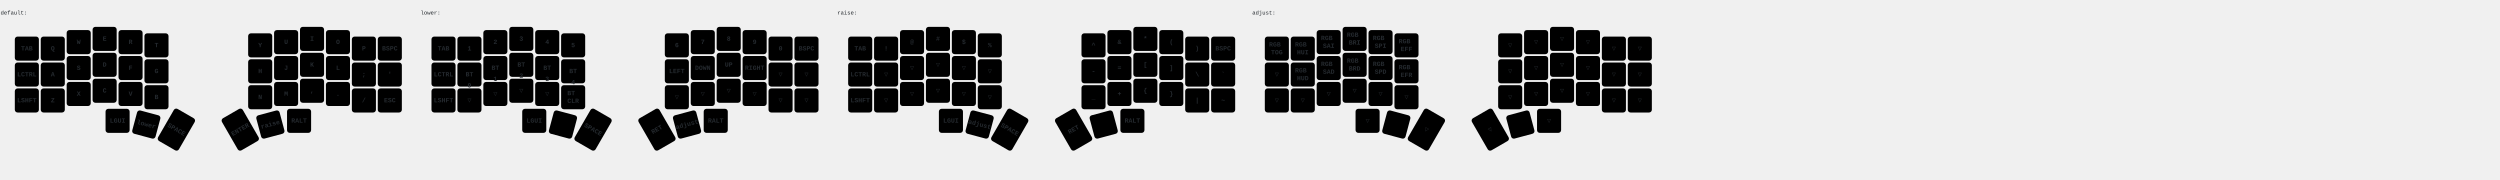
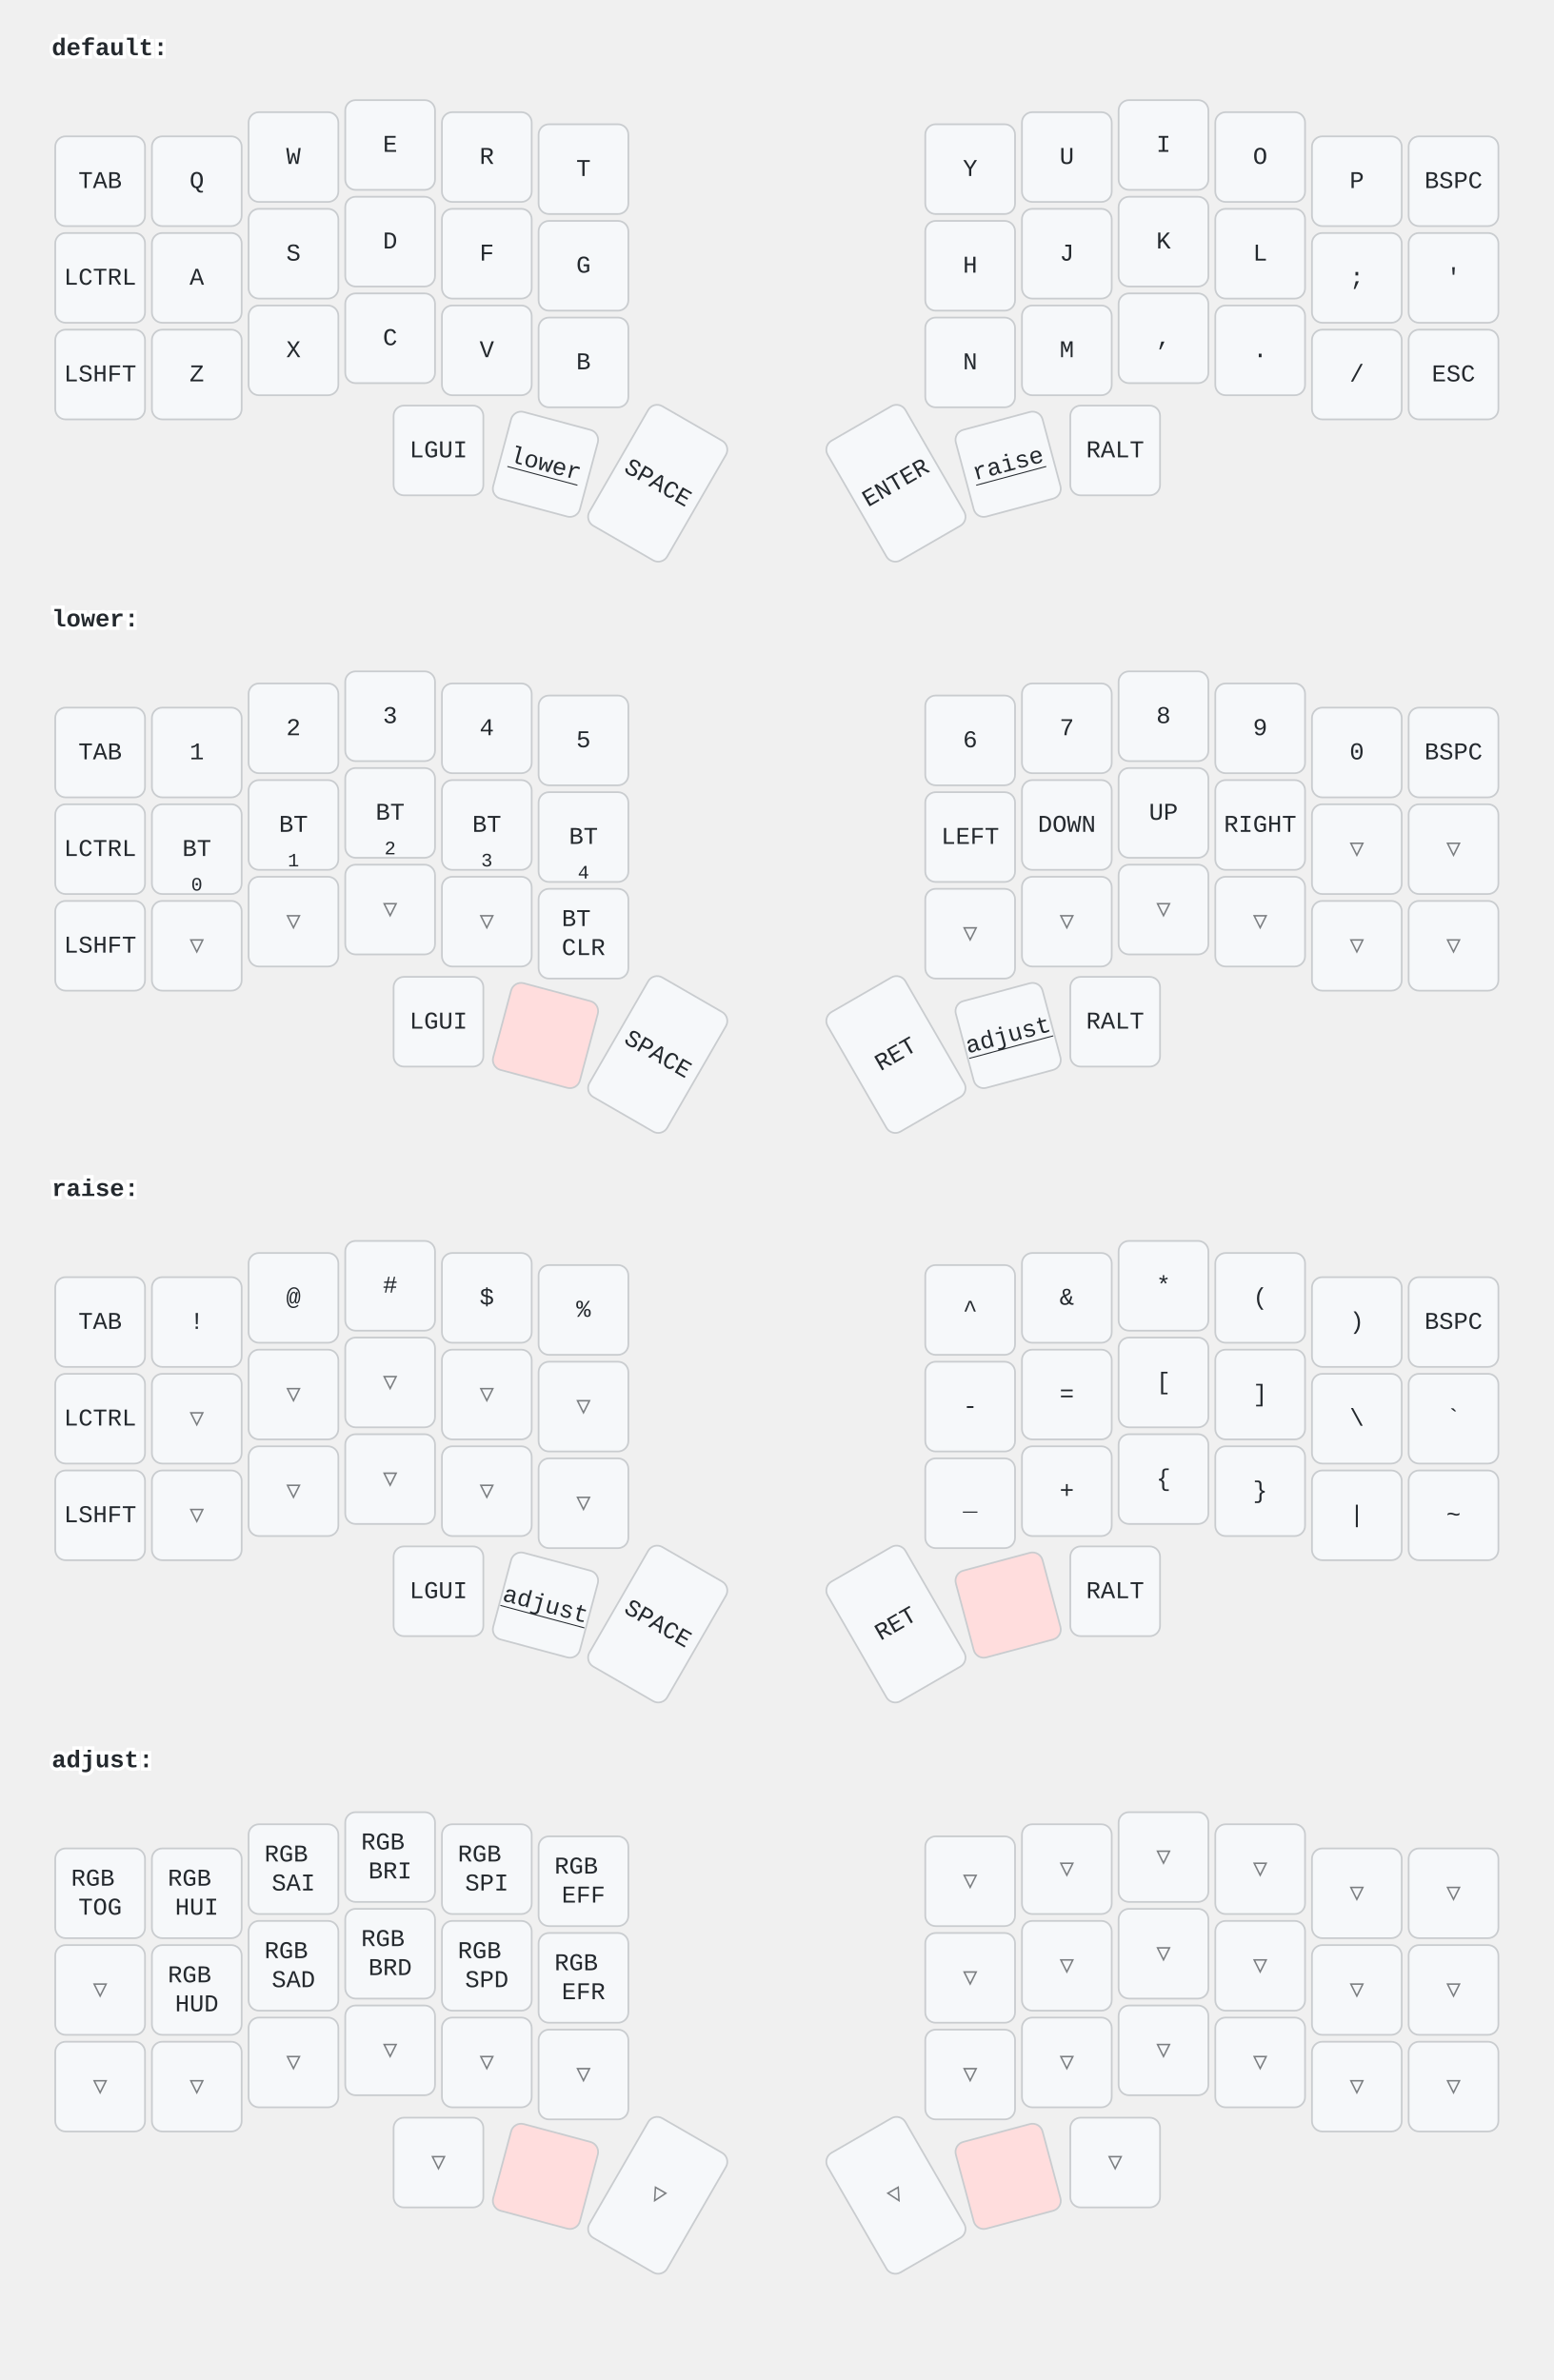
- <svg xmlns="http://www.w3.org/2000/svg" width="5400" height="387" viewBox="0 0 5400 387" class="keymap">
-   <style>/* inherit to force style inheritance on text elements */
+ <svg xmlns="http://www.w3.org/2000/svg" width="900" height="1379" viewBox="0 0 900 1379" class="keymap">
+   <style>/* inherit to force styles through use tags */
+ svg path {
+     fill: inherit;
+ }
+ 
+ /* font and background color specifications */
+ svg.keymap {
+     font-family: SFMono-Regular,Consolas,Liberation Mono,Menlo,monospace;
+     font-size: 14px;
+     font-kerning: normal;
+     text-rendering: optimizeLegibility;
+     fill: #24292e;
+ }
+ 
+ /* default key styling */
+ rect.key {
+     fill: #f6f8fa;
+ }
+ 
+ rect.key, rect.combo {
+     stroke: #c9cccf;
+     stroke-width: 1;
+ }
+ 
+ /* default key side styling, only used is draw_key_sides is set */
+ rect.side {
+     filter: brightness(90%);
+ }
+ 
+ /* color accent for combo boxes */
+ rect.combo, rect.combo-separate {
+     fill: #cdf;
+ }
+ 
+ /* color accent for held keys */
+ rect.held, rect.combo.held {
+     fill: #fdd;
+ }
+ 
+ /* color accent for ghost (optional) keys */
+ rect.ghost, rect.combo.ghost {
+     stroke-dasharray: 4, 4;
+     stroke-width: 2;
+ }
+ 
text {
-   font-family: SFMono-Regular,Consolas,Liberation Mono,Menlo,monospace;
-   font-size: 14px;
-   font-weight: bold;
-   fill: #24292e;
-   dominant-baseline: middle;
-   text-anchor: middle;
- }
- /* color accent for layer text */
+     text-anchor: middle;
+     dominant-baseline: middle;
+ }
+ 
+ /* styling for layer labels */
text.label {
-   font-weight: normal;
-   font-size: 12px;
- }
- /* thumb key styling */
- .thumb {
-   fill: #f6f8fa;
- }
- .thumb text {
-   font-size: 12px;
- }
+     font-weight: bold;
+     text-anchor: start;
+     stroke: white;
+     stroke-width: 4;
+     paint-order: stroke;
+ }
+ 
+ /* styling for optional footer */
+ text.footer {
+     text-anchor: end;
+     dominant-baseline: auto;
+     stroke: white;
+     stroke-width: 4;
+     paint-order: stroke;
+ }
+ 
+ /* styling for combo tap, and key hold/shifted label text */
+ text.combo, text.hold, text.shifted {
+     font-size: 11px;
+ }
+ 
+ text.hold {
+     text-anchor: middle;
+     dominant-baseline: auto;
+ }
+ 
+ text.shifted {
+     text-anchor: middle;
+     dominant-baseline: hanging;
+ }
+ 
+ text.layer-activator {
+     text-decoration: underline;
+ }
+ 
+ /* styling for hold/shifted label text in combo box */
+ text.combo.hold, text.combo.shifted {
+     font-size: 8px;
+ }
+ 
+ /* lighter symbol for transparent keys */
+ text.trans {
+     fill: #7b7e81;
+ }
+ 
+ /* styling for combo dendrons */
+ path.combo {
+     stroke-width: 1;
+     stroke: gray;
+     fill: none;
+ }
+ 
+ /* Start Tabler Icons Cleanup */
+ /* cannot use height/width with glyphs */
+ .icon-tabler &gt; path {
+     fill: inherit;
+     stroke: inherit;
+     stroke-width: 2;
+ }
+ /* hide tabler's default box */
+ .icon-tabler &gt; path[stroke="none"][fill="none"] {
+     visibility: hidden;
+ }
+ /* End Tabler Icons Cleanup */
</style>
  <g transform="translate(30, 0)" class="layer-default">
    <text x="0" y="28" class="label" id="default">default:</text>
    <g transform="translate(0, 56)">
      <g transform="translate(28, 49)" class="key keypos-0">
        <rect rx="6" ry="6" x="-26" y="-26" width="52" height="52" class="key" />
        <text x="0" y="0" class="key tap">TAB</text>
      </g>
      <g transform="translate(84, 49)" class="key keypos-1">
        <rect rx="6" ry="6" x="-26" y="-26" width="52" height="52" class="key" />
        <text x="0" y="0" class="key tap">Q</text>
      </g>
      <g transform="translate(140, 35)" class="key keypos-2">
        <rect rx="6" ry="6" x="-26" y="-26" width="52" height="52" class="key" />
        <text x="0" y="0" class="key tap">W</text>
      </g>
      <g transform="translate(196, 28)" class="key keypos-3">
        <rect rx="6" ry="6" x="-26" y="-26" width="52" height="52" class="key" />
        <text x="0" y="0" class="key tap">E</text>
      </g>
      <g transform="translate(252, 35)" class="key keypos-4">
        <rect rx="6" ry="6" x="-26" y="-26" width="52" height="52" class="key" />
        <text x="0" y="0" class="key tap">R</text>
      </g>
      <g transform="translate(308, 42)" class="key keypos-5">
        <rect rx="6" ry="6" x="-26" y="-26" width="52" height="52" class="key" />
        <text x="0" y="0" class="key tap">T</text>
      </g>
      <g transform="translate(532, 42)" class="key keypos-6">
        <rect rx="6" ry="6" x="-26" y="-26" width="52" height="52" class="key" />
        <text x="0" y="0" class="key tap">Y</text>
      </g>
      <g transform="translate(588, 35)" class="key keypos-7">
        <rect rx="6" ry="6" x="-26" y="-26" width="52" height="52" class="key" />
        <text x="0" y="0" class="key tap">U</text>
      </g>
      <g transform="translate(644, 28)" class="key keypos-8">
        <rect rx="6" ry="6" x="-26" y="-26" width="52" height="52" class="key" />
        <text x="0" y="0" class="key tap">I</text>
      </g>
      <g transform="translate(700, 35)" class="key keypos-9">
        <rect rx="6" ry="6" x="-26" y="-26" width="52" height="52" class="key" />
        <text x="0" y="0" class="key tap">O</text>
      </g>
      <g transform="translate(756, 49)" class="key keypos-10">
        <rect rx="6" ry="6" x="-26" y="-26" width="52" height="52" class="key" />
        <text x="0" y="0" class="key tap">P</text>
      </g>
      <g transform="translate(812, 49)" class="key keypos-11">
        <rect rx="6" ry="6" x="-26" y="-26" width="52" height="52" class="key" />
        <text x="0" y="0" class="key tap">BSPC</text>
      </g>
      <g transform="translate(28, 105)" class="key keypos-12">
        <rect rx="6" ry="6" x="-26" y="-26" width="52" height="52" class="key" />
        <text x="0" y="0" class="key tap">LCTRL</text>
      </g>
      <g transform="translate(84, 105)" class="key keypos-13">
        <rect rx="6" ry="6" x="-26" y="-26" width="52" height="52" class="key" />
        <text x="0" y="0" class="key tap">A</text>
      </g>
      <g transform="translate(140, 91)" class="key keypos-14">
        <rect rx="6" ry="6" x="-26" y="-26" width="52" height="52" class="key" />
        <text x="0" y="0" class="key tap">S</text>
      </g>
      <g transform="translate(196, 84)" class="key keypos-15">
        <rect rx="6" ry="6" x="-26" y="-26" width="52" height="52" class="key" />
        <text x="0" y="0" class="key tap">D</text>
      </g>
      <g transform="translate(252, 91)" class="key keypos-16">
        <rect rx="6" ry="6" x="-26" y="-26" width="52" height="52" class="key" />
        <text x="0" y="0" class="key tap">F</text>
      </g>
      <g transform="translate(308, 98)" class="key keypos-17">
        <rect rx="6" ry="6" x="-26" y="-26" width="52" height="52" class="key" />
        <text x="0" y="0" class="key tap">G</text>
      </g>
      <g transform="translate(532, 98)" class="key keypos-18">
        <rect rx="6" ry="6" x="-26" y="-26" width="52" height="52" class="key" />
        <text x="0" y="0" class="key tap">H</text>
      </g>
      <g transform="translate(588, 91)" class="key keypos-19">
        <rect rx="6" ry="6" x="-26" y="-26" width="52" height="52" class="key" />
        <text x="0" y="0" class="key tap">J</text>
      </g>
      <g transform="translate(644, 84)" class="key keypos-20">
        <rect rx="6" ry="6" x="-26" y="-26" width="52" height="52" class="key" />
        <text x="0" y="0" class="key tap">K</text>
      </g>
      <g transform="translate(700, 91)" class="key keypos-21">
        <rect rx="6" ry="6" x="-26" y="-26" width="52" height="52" class="key" />
        <text x="0" y="0" class="key tap">L</text>
      </g>
      <g transform="translate(756, 105)" class="key keypos-22">
        <rect rx="6" ry="6" x="-26" y="-26" width="52" height="52" class="key" />
        <text x="0" y="0" class="key tap">;</text>
      </g>
      <g transform="translate(812, 105)" class="key keypos-23">
        <rect rx="6" ry="6" x="-26" y="-26" width="52" height="52" class="key" />
        <text x="0" y="0" class="key tap">'</text>
      </g>
      <g transform="translate(28, 161)" class="key keypos-24">
        <rect rx="6" ry="6" x="-26" y="-26" width="52" height="52" class="key" />
        <text x="0" y="0" class="key tap">LSHFT</text>
      </g>
      <g transform="translate(84, 161)" class="key keypos-25">
        <rect rx="6" ry="6" x="-26" y="-26" width="52" height="52" class="key" />
        <text x="0" y="0" class="key tap">Z</text>
      </g>
      <g transform="translate(140, 147)" class="key keypos-26">
        <rect rx="6" ry="6" x="-26" y="-26" width="52" height="52" class="key" />
        <text x="0" y="0" class="key tap">X</text>
      </g>
      <g transform="translate(196, 140)" class="key keypos-27">
        <rect rx="6" ry="6" x="-26" y="-26" width="52" height="52" class="key" />
        <text x="0" y="0" class="key tap">C</text>
      </g>
      <g transform="translate(252, 147)" class="key keypos-28">
        <rect rx="6" ry="6" x="-26" y="-26" width="52" height="52" class="key" />
        <text x="0" y="0" class="key tap">V</text>
      </g>
      <g transform="translate(308, 154)" class="key keypos-29">
        <rect rx="6" ry="6" x="-26" y="-26" width="52" height="52" class="key" />
        <text x="0" y="0" class="key tap">B</text>
      </g>
      <g transform="translate(532, 154)" class="key keypos-30">
        <rect rx="6" ry="6" x="-26" y="-26" width="52" height="52" class="key" />
        <text x="0" y="0" class="key tap">N</text>
      </g>
      <g transform="translate(588, 147)" class="key keypos-31">
        <rect rx="6" ry="6" x="-26" y="-26" width="52" height="52" class="key" />
        <text x="0" y="0" class="key tap">M</text>
      </g>
      <g transform="translate(644, 140)" class="key keypos-32">
        <rect rx="6" ry="6" x="-26" y="-26" width="52" height="52" class="key" />
        <text x="0" y="0" class="key tap">,</text>
      </g>
      <g transform="translate(700, 147)" class="key keypos-33">
        <rect rx="6" ry="6" x="-26" y="-26" width="52" height="52" class="key" />
        <text x="0" y="0" class="key tap">.</text>
      </g>
      <g transform="translate(756, 161)" class="key keypos-34">
        <rect rx="6" ry="6" x="-26" y="-26" width="52" height="52" class="key" />
        <text x="0" y="0" class="key tap">/</text>
      </g>
      <g transform="translate(812, 161)" class="key keypos-35">
        <rect rx="6" ry="6" x="-26" y="-26" width="52" height="52" class="key" />
        <text x="0" y="0" class="key tap">ESC</text>
      </g>
      <g transform="translate(224, 205)" class="key keypos-36">
        <rect rx="6" ry="6" x="-26" y="-26" width="52" height="52" class="key" />
        <text x="0" y="0" class="key tap">LGUI</text>
      </g>
      <g transform="translate(286, 213) rotate(15.0)" class="key keypos-37">
        <rect rx="6" ry="6" x="-26" y="-26" width="52" height="52" class="key" />
        <a href="#lower">
          <text x="0" y="0" class="key tap layer-activator">lower</text>
        </a>
      </g>
      <g transform="translate(351, 224) rotate(30.0)" class="key keypos-38">
        <rect rx="6" ry="6" x="-26" y="-40" width="52" height="80" class="key" />
        <text x="0" y="0" class="key tap">SPACE</text>
      </g>
      <g transform="translate(489, 224) rotate(-30.0)" class="key keypos-39">
        <rect rx="6" ry="6" x="-26" y="-40" width="52" height="80" class="key" />
        <text x="0" y="0" class="key tap">ENTER</text>
      </g>
      <g transform="translate(554, 213) rotate(-15.0)" class="key keypos-40">
        <rect rx="6" ry="6" x="-26" y="-26" width="52" height="52" class="key" />
        <a href="#raise">
          <text x="0" y="0" class="key tap layer-activator">raise</text>
        </a>
      </g>
      <g transform="translate(616, 205)" class="key keypos-41">
        <rect rx="6" ry="6" x="-26" y="-26" width="52" height="52" class="key" />
        <text x="0" y="0" class="key tap">RALT</text>
      </g>
    </g>
  </g>
-   <g transform="translate(930, 0)" class="layer-lower">
+   <g transform="translate(30, 331)" class="layer-lower">
    <text x="0" y="28" class="label" id="lower">lower:</text>
    <g transform="translate(0, 56)">
      <g transform="translate(28, 49)" class="key keypos-0">
        <rect rx="6" ry="6" x="-26" y="-26" width="52" height="52" class="key" />
        <text x="0" y="0" class="key tap">TAB</text>
      </g>
      <g transform="translate(84, 49)" class="key keypos-1">
        <rect rx="6" ry="6" x="-26" y="-26" width="52" height="52" class="key" />
        <text x="0" y="0" class="key tap">1</text>
      </g>
      <g transform="translate(140, 35)" class="key keypos-2">
        <rect rx="6" ry="6" x="-26" y="-26" width="52" height="52" class="key" />
        <text x="0" y="0" class="key tap">2</text>
      </g>
      <g transform="translate(196, 28)" class="key keypos-3">
        <rect rx="6" ry="6" x="-26" y="-26" width="52" height="52" class="key" />
        <text x="0" y="0" class="key tap">3</text>
      </g>
      <g transform="translate(252, 35)" class="key keypos-4">
        <rect rx="6" ry="6" x="-26" y="-26" width="52" height="52" class="key" />
        <text x="0" y="0" class="key tap">4</text>
      </g>
      <g transform="translate(308, 42)" class="key keypos-5">
        <rect rx="6" ry="6" x="-26" y="-26" width="52" height="52" class="key" />
        <text x="0" y="0" class="key tap">5</text>
      </g>
      <g transform="translate(532, 42)" class="key keypos-6">
        <rect rx="6" ry="6" x="-26" y="-26" width="52" height="52" class="key" />
        <text x="0" y="0" class="key tap">6</text>
      </g>
      <g transform="translate(588, 35)" class="key keypos-7">
        <rect rx="6" ry="6" x="-26" y="-26" width="52" height="52" class="key" />
        <text x="0" y="0" class="key tap">7</text>
      </g>
      <g transform="translate(644, 28)" class="key keypos-8">
        <rect rx="6" ry="6" x="-26" y="-26" width="52" height="52" class="key" />
        <text x="0" y="0" class="key tap">8</text>
      </g>
      <g transform="translate(700, 35)" class="key keypos-9">
        <rect rx="6" ry="6" x="-26" y="-26" width="52" height="52" class="key" />
        <text x="0" y="0" class="key tap">9</text>
      </g>
      <g transform="translate(756, 49)" class="key keypos-10">
        <rect rx="6" ry="6" x="-26" y="-26" width="52" height="52" class="key" />
        <text x="0" y="0" class="key tap">0</text>
      </g>
      <g transform="translate(812, 49)" class="key keypos-11">
        <rect rx="6" ry="6" x="-26" y="-26" width="52" height="52" class="key" />
        <text x="0" y="0" class="key tap">BSPC</text>
      </g>
      <g transform="translate(28, 105)" class="key keypos-12">
        <rect rx="6" ry="6" x="-26" y="-26" width="52" height="52" class="key" />
        <text x="0" y="0" class="key tap">LCTRL</text>
      </g>
      <g transform="translate(84, 105)" class="key keypos-13">
        <rect rx="6" ry="6" x="-26" y="-26" width="52" height="52" class="key" />
        <text x="0" y="0" class="key tap">BT</text>
        <text x="0" y="24" class="key hold">0</text>
      </g>
      <g transform="translate(140, 91)" class="key keypos-14">
        <rect rx="6" ry="6" x="-26" y="-26" width="52" height="52" class="key" />
        <text x="0" y="0" class="key tap">BT</text>
        <text x="0" y="24" class="key hold">1</text>
      </g>
      <g transform="translate(196, 84)" class="key keypos-15">
        <rect rx="6" ry="6" x="-26" y="-26" width="52" height="52" class="key" />
        <text x="0" y="0" class="key tap">BT</text>
        <text x="0" y="24" class="key hold">2</text>
      </g>
      <g transform="translate(252, 91)" class="key keypos-16">
        <rect rx="6" ry="6" x="-26" y="-26" width="52" height="52" class="key" />
        <text x="0" y="0" class="key tap">BT</text>
        <text x="0" y="24" class="key hold">3</text>
      </g>
      <g transform="translate(308, 98)" class="key keypos-17">
        <rect rx="6" ry="6" x="-26" y="-26" width="52" height="52" class="key" />
        <text x="0" y="0" class="key tap">BT</text>
        <text x="0" y="24" class="key hold">4</text>
      </g>
      <g transform="translate(532, 98)" class="key keypos-18">
        <rect rx="6" ry="6" x="-26" y="-26" width="52" height="52" class="key" />
        <text x="0" y="0" class="key tap">LEFT</text>
      </g>
      <g transform="translate(588, 91)" class="key keypos-19">
        <rect rx="6" ry="6" x="-26" y="-26" width="52" height="52" class="key" />
        <text x="0" y="0" class="key tap">DOWN</text>
      </g>
      <g transform="translate(644, 84)" class="key keypos-20">
        <rect rx="6" ry="6" x="-26" y="-26" width="52" height="52" class="key" />
        <text x="0" y="0" class="key tap">UP</text>
      </g>
      <g transform="translate(700, 91)" class="key keypos-21">
        <rect rx="6" ry="6" x="-26" y="-26" width="52" height="52" class="key" />
        <text x="0" y="0" class="key tap">RIGHT</text>
      </g>
      <g transform="translate(756, 105)" class="key trans keypos-22">
        <rect rx="6" ry="6" x="-26" y="-26" width="52" height="52" class="key trans" />
        <text x="0" y="0" class="key trans tap">▽</text>
      </g>
      <g transform="translate(812, 105)" class="key trans keypos-23">
        <rect rx="6" ry="6" x="-26" y="-26" width="52" height="52" class="key trans" />
        <text x="0" y="0" class="key trans tap">▽</text>
      </g>
      <g transform="translate(28, 161)" class="key keypos-24">
        <rect rx="6" ry="6" x="-26" y="-26" width="52" height="52" class="key" />
        <text x="0" y="0" class="key tap">LSHFT</text>
      </g>
      <g transform="translate(84, 161)" class="key trans keypos-25">
        <rect rx="6" ry="6" x="-26" y="-26" width="52" height="52" class="key trans" />
        <text x="0" y="0" class="key trans tap">▽</text>
      </g>
      <g transform="translate(140, 147)" class="key trans keypos-26">
        <rect rx="6" ry="6" x="-26" y="-26" width="52" height="52" class="key trans" />
        <text x="0" y="0" class="key trans tap">▽</text>
      </g>
      <g transform="translate(196, 140)" class="key trans keypos-27">
        <rect rx="6" ry="6" x="-26" y="-26" width="52" height="52" class="key trans" />
        <text x="0" y="0" class="key trans tap">▽</text>
      </g>
      <g transform="translate(252, 147)" class="key trans keypos-28">
        <rect rx="6" ry="6" x="-26" y="-26" width="52" height="52" class="key trans" />
        <text x="0" y="0" class="key trans tap">▽</text>
      </g>
      <g transform="translate(308, 154)" class="key keypos-29">
        <rect rx="6" ry="6" x="-26" y="-26" width="52" height="52" class="key" />
        <text x="0" y="0" class="key tap">
          <tspan x="0" dy="-0.6em">BT</tspan>
          <tspan x="0" dy="1.2em">CLR</tspan>
        </text>
      </g>
      <g transform="translate(532, 154)" class="key trans keypos-30">
        <rect rx="6" ry="6" x="-26" y="-26" width="52" height="52" class="key trans" />
        <text x="0" y="0" class="key trans tap">▽</text>
      </g>
      <g transform="translate(588, 147)" class="key trans keypos-31">
        <rect rx="6" ry="6" x="-26" y="-26" width="52" height="52" class="key trans" />
        <text x="0" y="0" class="key trans tap">▽</text>
      </g>
      <g transform="translate(644, 140)" class="key trans keypos-32">
        <rect rx="6" ry="6" x="-26" y="-26" width="52" height="52" class="key trans" />
        <text x="0" y="0" class="key trans tap">▽</text>
      </g>
      <g transform="translate(700, 147)" class="key trans keypos-33">
        <rect rx="6" ry="6" x="-26" y="-26" width="52" height="52" class="key trans" />
        <text x="0" y="0" class="key trans tap">▽</text>
      </g>
      <g transform="translate(756, 161)" class="key trans keypos-34">
        <rect rx="6" ry="6" x="-26" y="-26" width="52" height="52" class="key trans" />
        <text x="0" y="0" class="key trans tap">▽</text>
      </g>
      <g transform="translate(812, 161)" class="key trans keypos-35">
        <rect rx="6" ry="6" x="-26" y="-26" width="52" height="52" class="key trans" />
        <text x="0" y="0" class="key trans tap">▽</text>
      </g>
      <g transform="translate(224, 205)" class="key keypos-36">
        <rect rx="6" ry="6" x="-26" y="-26" width="52" height="52" class="key" />
        <text x="0" y="0" class="key tap">LGUI</text>
      </g>
      <g transform="translate(286, 213) rotate(15.0)" class="key held keypos-37">
        <rect rx="6" ry="6" x="-26" y="-26" width="52" height="52" class="key held" />
      </g>
      <g transform="translate(351, 224) rotate(30.0)" class="key keypos-38">
        <rect rx="6" ry="6" x="-26" y="-40" width="52" height="80" class="key" />
        <text x="0" y="0" class="key tap">SPACE</text>
      </g>
      <g transform="translate(489, 224) rotate(-30.0)" class="key keypos-39">
        <rect rx="6" ry="6" x="-26" y="-40" width="52" height="80" class="key" />
        <text x="0" y="0" class="key tap">RET</text>
      </g>
      <g transform="translate(554, 213) rotate(-15.0)" class="key keypos-40">
        <rect rx="6" ry="6" x="-26" y="-26" width="52" height="52" class="key" />
        <a href="#adjust">
          <text x="0" y="0" class="key tap layer-activator">adjust</text>
        </a>
      </g>
      <g transform="translate(616, 205)" class="key keypos-41">
        <rect rx="6" ry="6" x="-26" y="-26" width="52" height="52" class="key" />
        <text x="0" y="0" class="key tap">RALT</text>
      </g>
    </g>
  </g>
-   <g transform="translate(1830, 0)" class="layer-raise">
+   <g transform="translate(30, 661)" class="layer-raise">
    <text x="0" y="28" class="label" id="raise">raise:</text>
    <g transform="translate(0, 56)">
      <g transform="translate(28, 49)" class="key keypos-0">
        <rect rx="6" ry="6" x="-26" y="-26" width="52" height="52" class="key" />
        <text x="0" y="0" class="key tap">TAB</text>
      </g>
      <g transform="translate(84, 49)" class="key keypos-1">
        <rect rx="6" ry="6" x="-26" y="-26" width="52" height="52" class="key" />
        <text x="0" y="0" class="key tap">!</text>
      </g>
      <g transform="translate(140, 35)" class="key keypos-2">
        <rect rx="6" ry="6" x="-26" y="-26" width="52" height="52" class="key" />
        <text x="0" y="0" class="key tap">@</text>
      </g>
      <g transform="translate(196, 28)" class="key keypos-3">
        <rect rx="6" ry="6" x="-26" y="-26" width="52" height="52" class="key" />
        <text x="0" y="0" class="key tap">#</text>
      </g>
      <g transform="translate(252, 35)" class="key keypos-4">
        <rect rx="6" ry="6" x="-26" y="-26" width="52" height="52" class="key" />
        <text x="0" y="0" class="key tap">$</text>
      </g>
      <g transform="translate(308, 42)" class="key keypos-5">
        <rect rx="6" ry="6" x="-26" y="-26" width="52" height="52" class="key" />
        <text x="0" y="0" class="key tap">%</text>
      </g>
      <g transform="translate(532, 42)" class="key keypos-6">
        <rect rx="6" ry="6" x="-26" y="-26" width="52" height="52" class="key" />
        <text x="0" y="0" class="key tap">^</text>
      </g>
      <g transform="translate(588, 35)" class="key keypos-7">
        <rect rx="6" ry="6" x="-26" y="-26" width="52" height="52" class="key" />
        <text x="0" y="0" class="key tap">&amp;</text>
      </g>
      <g transform="translate(644, 28)" class="key keypos-8">
        <rect rx="6" ry="6" x="-26" y="-26" width="52" height="52" class="key" />
        <text x="0" y="0" class="key tap">*</text>
      </g>
      <g transform="translate(700, 35)" class="key keypos-9">
        <rect rx="6" ry="6" x="-26" y="-26" width="52" height="52" class="key" />
        <text x="0" y="0" class="key tap">(</text>
      </g>
      <g transform="translate(756, 49)" class="key keypos-10">
        <rect rx="6" ry="6" x="-26" y="-26" width="52" height="52" class="key" />
        <text x="0" y="0" class="key tap">)</text>
      </g>
      <g transform="translate(812, 49)" class="key keypos-11">
        <rect rx="6" ry="6" x="-26" y="-26" width="52" height="52" class="key" />
        <text x="0" y="0" class="key tap">BSPC</text>
      </g>
      <g transform="translate(28, 105)" class="key keypos-12">
        <rect rx="6" ry="6" x="-26" y="-26" width="52" height="52" class="key" />
        <text x="0" y="0" class="key tap">LCTRL</text>
      </g>
      <g transform="translate(84, 105)" class="key trans keypos-13">
        <rect rx="6" ry="6" x="-26" y="-26" width="52" height="52" class="key trans" />
        <text x="0" y="0" class="key trans tap">▽</text>
      </g>
      <g transform="translate(140, 91)" class="key trans keypos-14">
        <rect rx="6" ry="6" x="-26" y="-26" width="52" height="52" class="key trans" />
        <text x="0" y="0" class="key trans tap">▽</text>
      </g>
      <g transform="translate(196, 84)" class="key trans keypos-15">
        <rect rx="6" ry="6" x="-26" y="-26" width="52" height="52" class="key trans" />
        <text x="0" y="0" class="key trans tap">▽</text>
      </g>
      <g transform="translate(252, 91)" class="key trans keypos-16">
        <rect rx="6" ry="6" x="-26" y="-26" width="52" height="52" class="key trans" />
        <text x="0" y="0" class="key trans tap">▽</text>
      </g>
      <g transform="translate(308, 98)" class="key trans keypos-17">
        <rect rx="6" ry="6" x="-26" y="-26" width="52" height="52" class="key trans" />
        <text x="0" y="0" class="key trans tap">▽</text>
      </g>
      <g transform="translate(532, 98)" class="key keypos-18">
        <rect rx="6" ry="6" x="-26" y="-26" width="52" height="52" class="key" />
        <text x="0" y="0" class="key tap">-</text>
      </g>
      <g transform="translate(588, 91)" class="key keypos-19">
        <rect rx="6" ry="6" x="-26" y="-26" width="52" height="52" class="key" />
        <text x="0" y="0" class="key tap">=</text>
      </g>
      <g transform="translate(644, 84)" class="key keypos-20">
        <rect rx="6" ry="6" x="-26" y="-26" width="52" height="52" class="key" />
        <text x="0" y="0" class="key tap">[</text>
      </g>
      <g transform="translate(700, 91)" class="key keypos-21">
        <rect rx="6" ry="6" x="-26" y="-26" width="52" height="52" class="key" />
        <text x="0" y="0" class="key tap">]</text>
      </g>
      <g transform="translate(756, 105)" class="key keypos-22">
        <rect rx="6" ry="6" x="-26" y="-26" width="52" height="52" class="key" />
        <text x="0" y="0" class="key tap">\</text>
      </g>
      <g transform="translate(812, 105)" class="key keypos-23">
        <rect rx="6" ry="6" x="-26" y="-26" width="52" height="52" class="key" />
        <text x="0" y="0" class="key tap">`</text>
      </g>
      <g transform="translate(28, 161)" class="key keypos-24">
        <rect rx="6" ry="6" x="-26" y="-26" width="52" height="52" class="key" />
        <text x="0" y="0" class="key tap">LSHFT</text>
      </g>
      <g transform="translate(84, 161)" class="key trans keypos-25">
        <rect rx="6" ry="6" x="-26" y="-26" width="52" height="52" class="key trans" />
        <text x="0" y="0" class="key trans tap">▽</text>
      </g>
      <g transform="translate(140, 147)" class="key trans keypos-26">
        <rect rx="6" ry="6" x="-26" y="-26" width="52" height="52" class="key trans" />
        <text x="0" y="0" class="key trans tap">▽</text>
      </g>
      <g transform="translate(196, 140)" class="key trans keypos-27">
        <rect rx="6" ry="6" x="-26" y="-26" width="52" height="52" class="key trans" />
        <text x="0" y="0" class="key trans tap">▽</text>
      </g>
      <g transform="translate(252, 147)" class="key trans keypos-28">
        <rect rx="6" ry="6" x="-26" y="-26" width="52" height="52" class="key trans" />
        <text x="0" y="0" class="key trans tap">▽</text>
      </g>
      <g transform="translate(308, 154)" class="key trans keypos-29">
        <rect rx="6" ry="6" x="-26" y="-26" width="52" height="52" class="key trans" />
        <text x="0" y="0" class="key trans tap">▽</text>
      </g>
      <g transform="translate(532, 154)" class="key keypos-30">
        <rect rx="6" ry="6" x="-26" y="-26" width="52" height="52" class="key" />
        <text x="0" y="0" class="key tap">_</text>
      </g>
      <g transform="translate(588, 147)" class="key keypos-31">
        <rect rx="6" ry="6" x="-26" y="-26" width="52" height="52" class="key" />
        <text x="0" y="0" class="key tap">+</text>
      </g>
      <g transform="translate(644, 140)" class="key keypos-32">
        <rect rx="6" ry="6" x="-26" y="-26" width="52" height="52" class="key" />
        <text x="0" y="0" class="key tap">{</text>
      </g>
      <g transform="translate(700, 147)" class="key keypos-33">
        <rect rx="6" ry="6" x="-26" y="-26" width="52" height="52" class="key" />
        <text x="0" y="0" class="key tap">}</text>
      </g>
      <g transform="translate(756, 161)" class="key keypos-34">
        <rect rx="6" ry="6" x="-26" y="-26" width="52" height="52" class="key" />
        <text x="0" y="0" class="key tap">|</text>
      </g>
      <g transform="translate(812, 161)" class="key keypos-35">
        <rect rx="6" ry="6" x="-26" y="-26" width="52" height="52" class="key" />
        <text x="0" y="0" class="key tap">~</text>
      </g>
      <g transform="translate(224, 205)" class="key keypos-36">
        <rect rx="6" ry="6" x="-26" y="-26" width="52" height="52" class="key" />
        <text x="0" y="0" class="key tap">LGUI</text>
      </g>
      <g transform="translate(286, 213) rotate(15.0)" class="key keypos-37">
        <rect rx="6" ry="6" x="-26" y="-26" width="52" height="52" class="key" />
        <a href="#adjust">
          <text x="0" y="0" class="key tap layer-activator">adjust</text>
        </a>
      </g>
      <g transform="translate(351, 224) rotate(30.0)" class="key keypos-38">
        <rect rx="6" ry="6" x="-26" y="-40" width="52" height="80" class="key" />
        <text x="0" y="0" class="key tap">SPACE</text>
      </g>
      <g transform="translate(489, 224) rotate(-30.0)" class="key keypos-39">
        <rect rx="6" ry="6" x="-26" y="-40" width="52" height="80" class="key" />
        <text x="0" y="0" class="key tap">RET</text>
      </g>
      <g transform="translate(554, 213) rotate(-15.0)" class="key held keypos-40">
        <rect rx="6" ry="6" x="-26" y="-26" width="52" height="52" class="key held" />
      </g>
      <g transform="translate(616, 205)" class="key keypos-41">
        <rect rx="6" ry="6" x="-26" y="-26" width="52" height="52" class="key" />
        <text x="0" y="0" class="key tap">RALT</text>
      </g>
    </g>
  </g>
-   <g transform="translate(2730, 0)" class="layer-adjust">
+   <g transform="translate(30, 992)" class="layer-adjust">
    <text x="0" y="28" class="label" id="adjust">adjust:</text>
    <g transform="translate(0, 56)">
      <g transform="translate(28, 49)" class="key keypos-0">
        <rect rx="6" ry="6" x="-26" y="-26" width="52" height="52" class="key" />
        <text x="0" y="0" class="key tap">
          <tspan x="0" dy="-0.6em">RGB</tspan>
          <tspan x="0" dy="1.2em">TOG</tspan>
        </text>
      </g>
      <g transform="translate(84, 49)" class="key keypos-1">
        <rect rx="6" ry="6" x="-26" y="-26" width="52" height="52" class="key" />
        <text x="0" y="0" class="key tap">
          <tspan x="0" dy="-0.6em">RGB</tspan>
          <tspan x="0" dy="1.2em">HUI</tspan>
        </text>
      </g>
      <g transform="translate(140, 35)" class="key keypos-2">
        <rect rx="6" ry="6" x="-26" y="-26" width="52" height="52" class="key" />
        <text x="0" y="0" class="key tap">
          <tspan x="0" dy="-0.6em">RGB</tspan>
          <tspan x="0" dy="1.2em">SAI</tspan>
        </text>
      </g>
      <g transform="translate(196, 28)" class="key keypos-3">
        <rect rx="6" ry="6" x="-26" y="-26" width="52" height="52" class="key" />
        <text x="0" y="0" class="key tap">
          <tspan x="0" dy="-0.6em">RGB</tspan>
          <tspan x="0" dy="1.2em">BRI</tspan>
        </text>
      </g>
      <g transform="translate(252, 35)" class="key keypos-4">
        <rect rx="6" ry="6" x="-26" y="-26" width="52" height="52" class="key" />
        <text x="0" y="0" class="key tap">
          <tspan x="0" dy="-0.6em">RGB</tspan>
          <tspan x="0" dy="1.2em">SPI</tspan>
        </text>
      </g>
      <g transform="translate(308, 42)" class="key keypos-5">
        <rect rx="6" ry="6" x="-26" y="-26" width="52" height="52" class="key" />
        <text x="0" y="0" class="key tap">
          <tspan x="0" dy="-0.6em">RGB</tspan>
          <tspan x="0" dy="1.2em">EFF</tspan>
        </text>
      </g>
      <g transform="translate(532, 42)" class="key trans keypos-6">
        <rect rx="6" ry="6" x="-26" y="-26" width="52" height="52" class="key trans" />
        <text x="0" y="0" class="key trans tap">▽</text>
      </g>
      <g transform="translate(588, 35)" class="key trans keypos-7">
        <rect rx="6" ry="6" x="-26" y="-26" width="52" height="52" class="key trans" />
        <text x="0" y="0" class="key trans tap">▽</text>
      </g>
      <g transform="translate(644, 28)" class="key trans keypos-8">
        <rect rx="6" ry="6" x="-26" y="-26" width="52" height="52" class="key trans" />
        <text x="0" y="0" class="key trans tap">▽</text>
      </g>
      <g transform="translate(700, 35)" class="key trans keypos-9">
        <rect rx="6" ry="6" x="-26" y="-26" width="52" height="52" class="key trans" />
        <text x="0" y="0" class="key trans tap">▽</text>
      </g>
      <g transform="translate(756, 49)" class="key trans keypos-10">
        <rect rx="6" ry="6" x="-26" y="-26" width="52" height="52" class="key trans" />
        <text x="0" y="0" class="key trans tap">▽</text>
      </g>
      <g transform="translate(812, 49)" class="key trans keypos-11">
        <rect rx="6" ry="6" x="-26" y="-26" width="52" height="52" class="key trans" />
        <text x="0" y="0" class="key trans tap">▽</text>
      </g>
      <g transform="translate(28, 105)" class="key trans keypos-12">
        <rect rx="6" ry="6" x="-26" y="-26" width="52" height="52" class="key trans" />
        <text x="0" y="0" class="key trans tap">▽</text>
      </g>
      <g transform="translate(84, 105)" class="key keypos-13">
        <rect rx="6" ry="6" x="-26" y="-26" width="52" height="52" class="key" />
        <text x="0" y="0" class="key tap">
          <tspan x="0" dy="-0.6em">RGB</tspan>
          <tspan x="0" dy="1.2em">HUD</tspan>
        </text>
      </g>
      <g transform="translate(140, 91)" class="key keypos-14">
        <rect rx="6" ry="6" x="-26" y="-26" width="52" height="52" class="key" />
        <text x="0" y="0" class="key tap">
          <tspan x="0" dy="-0.6em">RGB</tspan>
          <tspan x="0" dy="1.2em">SAD</tspan>
        </text>
      </g>
      <g transform="translate(196, 84)" class="key keypos-15">
        <rect rx="6" ry="6" x="-26" y="-26" width="52" height="52" class="key" />
        <text x="0" y="0" class="key tap">
          <tspan x="0" dy="-0.6em">RGB</tspan>
          <tspan x="0" dy="1.2em">BRD</tspan>
        </text>
      </g>
      <g transform="translate(252, 91)" class="key keypos-16">
        <rect rx="6" ry="6" x="-26" y="-26" width="52" height="52" class="key" />
        <text x="0" y="0" class="key tap">
          <tspan x="0" dy="-0.6em">RGB</tspan>
          <tspan x="0" dy="1.2em">SPD</tspan>
        </text>
      </g>
      <g transform="translate(308, 98)" class="key keypos-17">
        <rect rx="6" ry="6" x="-26" y="-26" width="52" height="52" class="key" />
        <text x="0" y="0" class="key tap">
          <tspan x="0" dy="-0.6em">RGB</tspan>
          <tspan x="0" dy="1.2em">EFR</tspan>
        </text>
      </g>
      <g transform="translate(532, 98)" class="key trans keypos-18">
        <rect rx="6" ry="6" x="-26" y="-26" width="52" height="52" class="key trans" />
        <text x="0" y="0" class="key trans tap">▽</text>
      </g>
      <g transform="translate(588, 91)" class="key trans keypos-19">
        <rect rx="6" ry="6" x="-26" y="-26" width="52" height="52" class="key trans" />
        <text x="0" y="0" class="key trans tap">▽</text>
      </g>
      <g transform="translate(644, 84)" class="key trans keypos-20">
        <rect rx="6" ry="6" x="-26" y="-26" width="52" height="52" class="key trans" />
        <text x="0" y="0" class="key trans tap">▽</text>
      </g>
      <g transform="translate(700, 91)" class="key trans keypos-21">
        <rect rx="6" ry="6" x="-26" y="-26" width="52" height="52" class="key trans" />
        <text x="0" y="0" class="key trans tap">▽</text>
      </g>
      <g transform="translate(756, 105)" class="key trans keypos-22">
        <rect rx="6" ry="6" x="-26" y="-26" width="52" height="52" class="key trans" />
        <text x="0" y="0" class="key trans tap">▽</text>
      </g>
      <g transform="translate(812, 105)" class="key trans keypos-23">
        <rect rx="6" ry="6" x="-26" y="-26" width="52" height="52" class="key trans" />
        <text x="0" y="0" class="key trans tap">▽</text>
      </g>
      <g transform="translate(28, 161)" class="key trans keypos-24">
        <rect rx="6" ry="6" x="-26" y="-26" width="52" height="52" class="key trans" />
        <text x="0" y="0" class="key trans tap">▽</text>
      </g>
      <g transform="translate(84, 161)" class="key trans keypos-25">
        <rect rx="6" ry="6" x="-26" y="-26" width="52" height="52" class="key trans" />
        <text x="0" y="0" class="key trans tap">▽</text>
      </g>
      <g transform="translate(140, 147)" class="key trans keypos-26">
        <rect rx="6" ry="6" x="-26" y="-26" width="52" height="52" class="key trans" />
        <text x="0" y="0" class="key trans tap">▽</text>
      </g>
      <g transform="translate(196, 140)" class="key trans keypos-27">
        <rect rx="6" ry="6" x="-26" y="-26" width="52" height="52" class="key trans" />
        <text x="0" y="0" class="key trans tap">▽</text>
      </g>
      <g transform="translate(252, 147)" class="key trans keypos-28">
        <rect rx="6" ry="6" x="-26" y="-26" width="52" height="52" class="key trans" />
        <text x="0" y="0" class="key trans tap">▽</text>
      </g>
      <g transform="translate(308, 154)" class="key trans keypos-29">
        <rect rx="6" ry="6" x="-26" y="-26" width="52" height="52" class="key trans" />
        <text x="0" y="0" class="key trans tap">▽</text>
      </g>
      <g transform="translate(532, 154)" class="key trans keypos-30">
        <rect rx="6" ry="6" x="-26" y="-26" width="52" height="52" class="key trans" />
        <text x="0" y="0" class="key trans tap">▽</text>
      </g>
      <g transform="translate(588, 147)" class="key trans keypos-31">
        <rect rx="6" ry="6" x="-26" y="-26" width="52" height="52" class="key trans" />
        <text x="0" y="0" class="key trans tap">▽</text>
      </g>
      <g transform="translate(644, 140)" class="key trans keypos-32">
        <rect rx="6" ry="6" x="-26" y="-26" width="52" height="52" class="key trans" />
        <text x="0" y="0" class="key trans tap">▽</text>
      </g>
      <g transform="translate(700, 147)" class="key trans keypos-33">
        <rect rx="6" ry="6" x="-26" y="-26" width="52" height="52" class="key trans" />
        <text x="0" y="0" class="key trans tap">▽</text>
      </g>
      <g transform="translate(756, 161)" class="key trans keypos-34">
        <rect rx="6" ry="6" x="-26" y="-26" width="52" height="52" class="key trans" />
        <text x="0" y="0" class="key trans tap">▽</text>
      </g>
      <g transform="translate(812, 161)" class="key trans keypos-35">
        <rect rx="6" ry="6" x="-26" y="-26" width="52" height="52" class="key trans" />
        <text x="0" y="0" class="key trans tap">▽</text>
      </g>
      <g transform="translate(224, 205)" class="key trans keypos-36">
        <rect rx="6" ry="6" x="-26" y="-26" width="52" height="52" class="key trans" />
        <text x="0" y="0" class="key trans tap">▽</text>
      </g>
      <g transform="translate(286, 213) rotate(15.0)" class="key held keypos-37">
        <rect rx="6" ry="6" x="-26" y="-26" width="52" height="52" class="key held" />
      </g>
      <g transform="translate(351, 224) rotate(30.0)" class="key trans keypos-38">
        <rect rx="6" ry="6" x="-26" y="-40" width="52" height="80" class="key trans" />
        <text x="0" y="0" class="key trans tap">▽</text>
      </g>
      <g transform="translate(489, 224) rotate(-30.0)" class="key trans keypos-39">
        <rect rx="6" ry="6" x="-26" y="-40" width="52" height="80" class="key trans" />
        <text x="0" y="0" class="key trans tap">▽</text>
      </g>
      <g transform="translate(554, 213) rotate(-15.0)" class="key held keypos-40">
        <rect rx="6" ry="6" x="-26" y="-26" width="52" height="52" class="key held" />
      </g>
      <g transform="translate(616, 205)" class="key trans keypos-41">
        <rect rx="6" ry="6" x="-26" y="-26" width="52" height="52" class="key trans" />
        <text x="0" y="0" class="key trans tap">▽</text>
      </g>
    </g>
  </g>
</svg>
